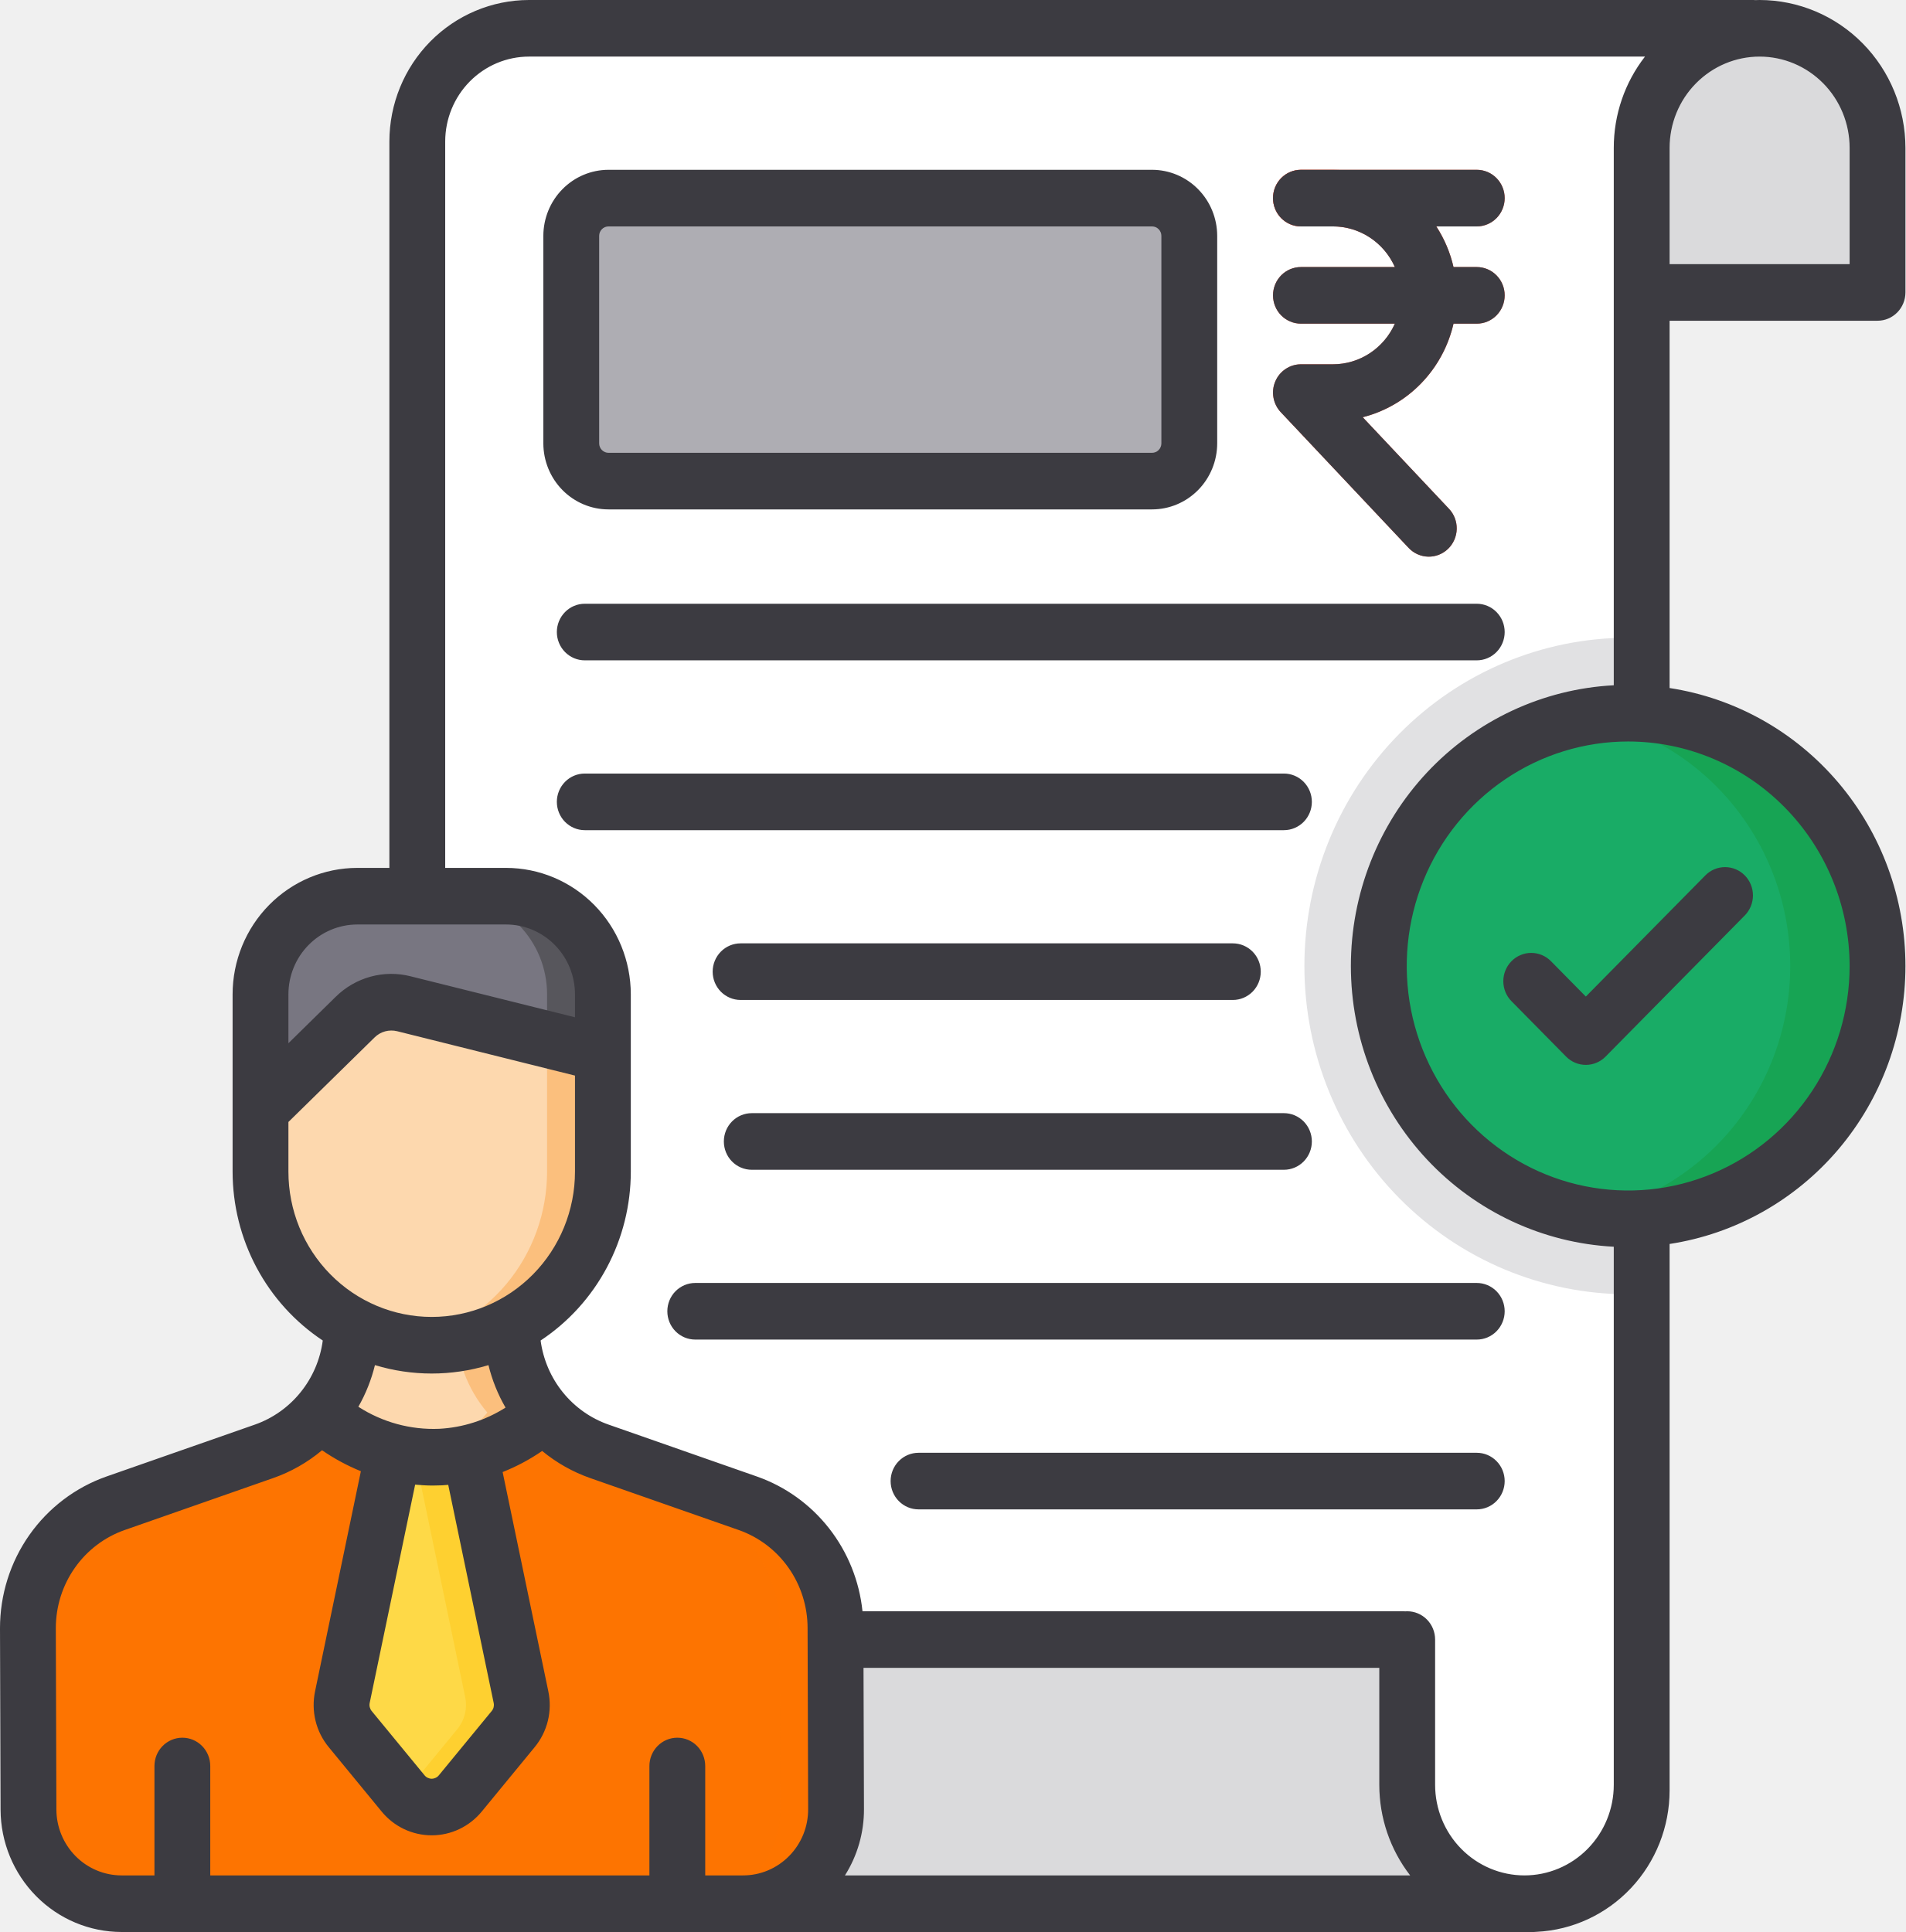
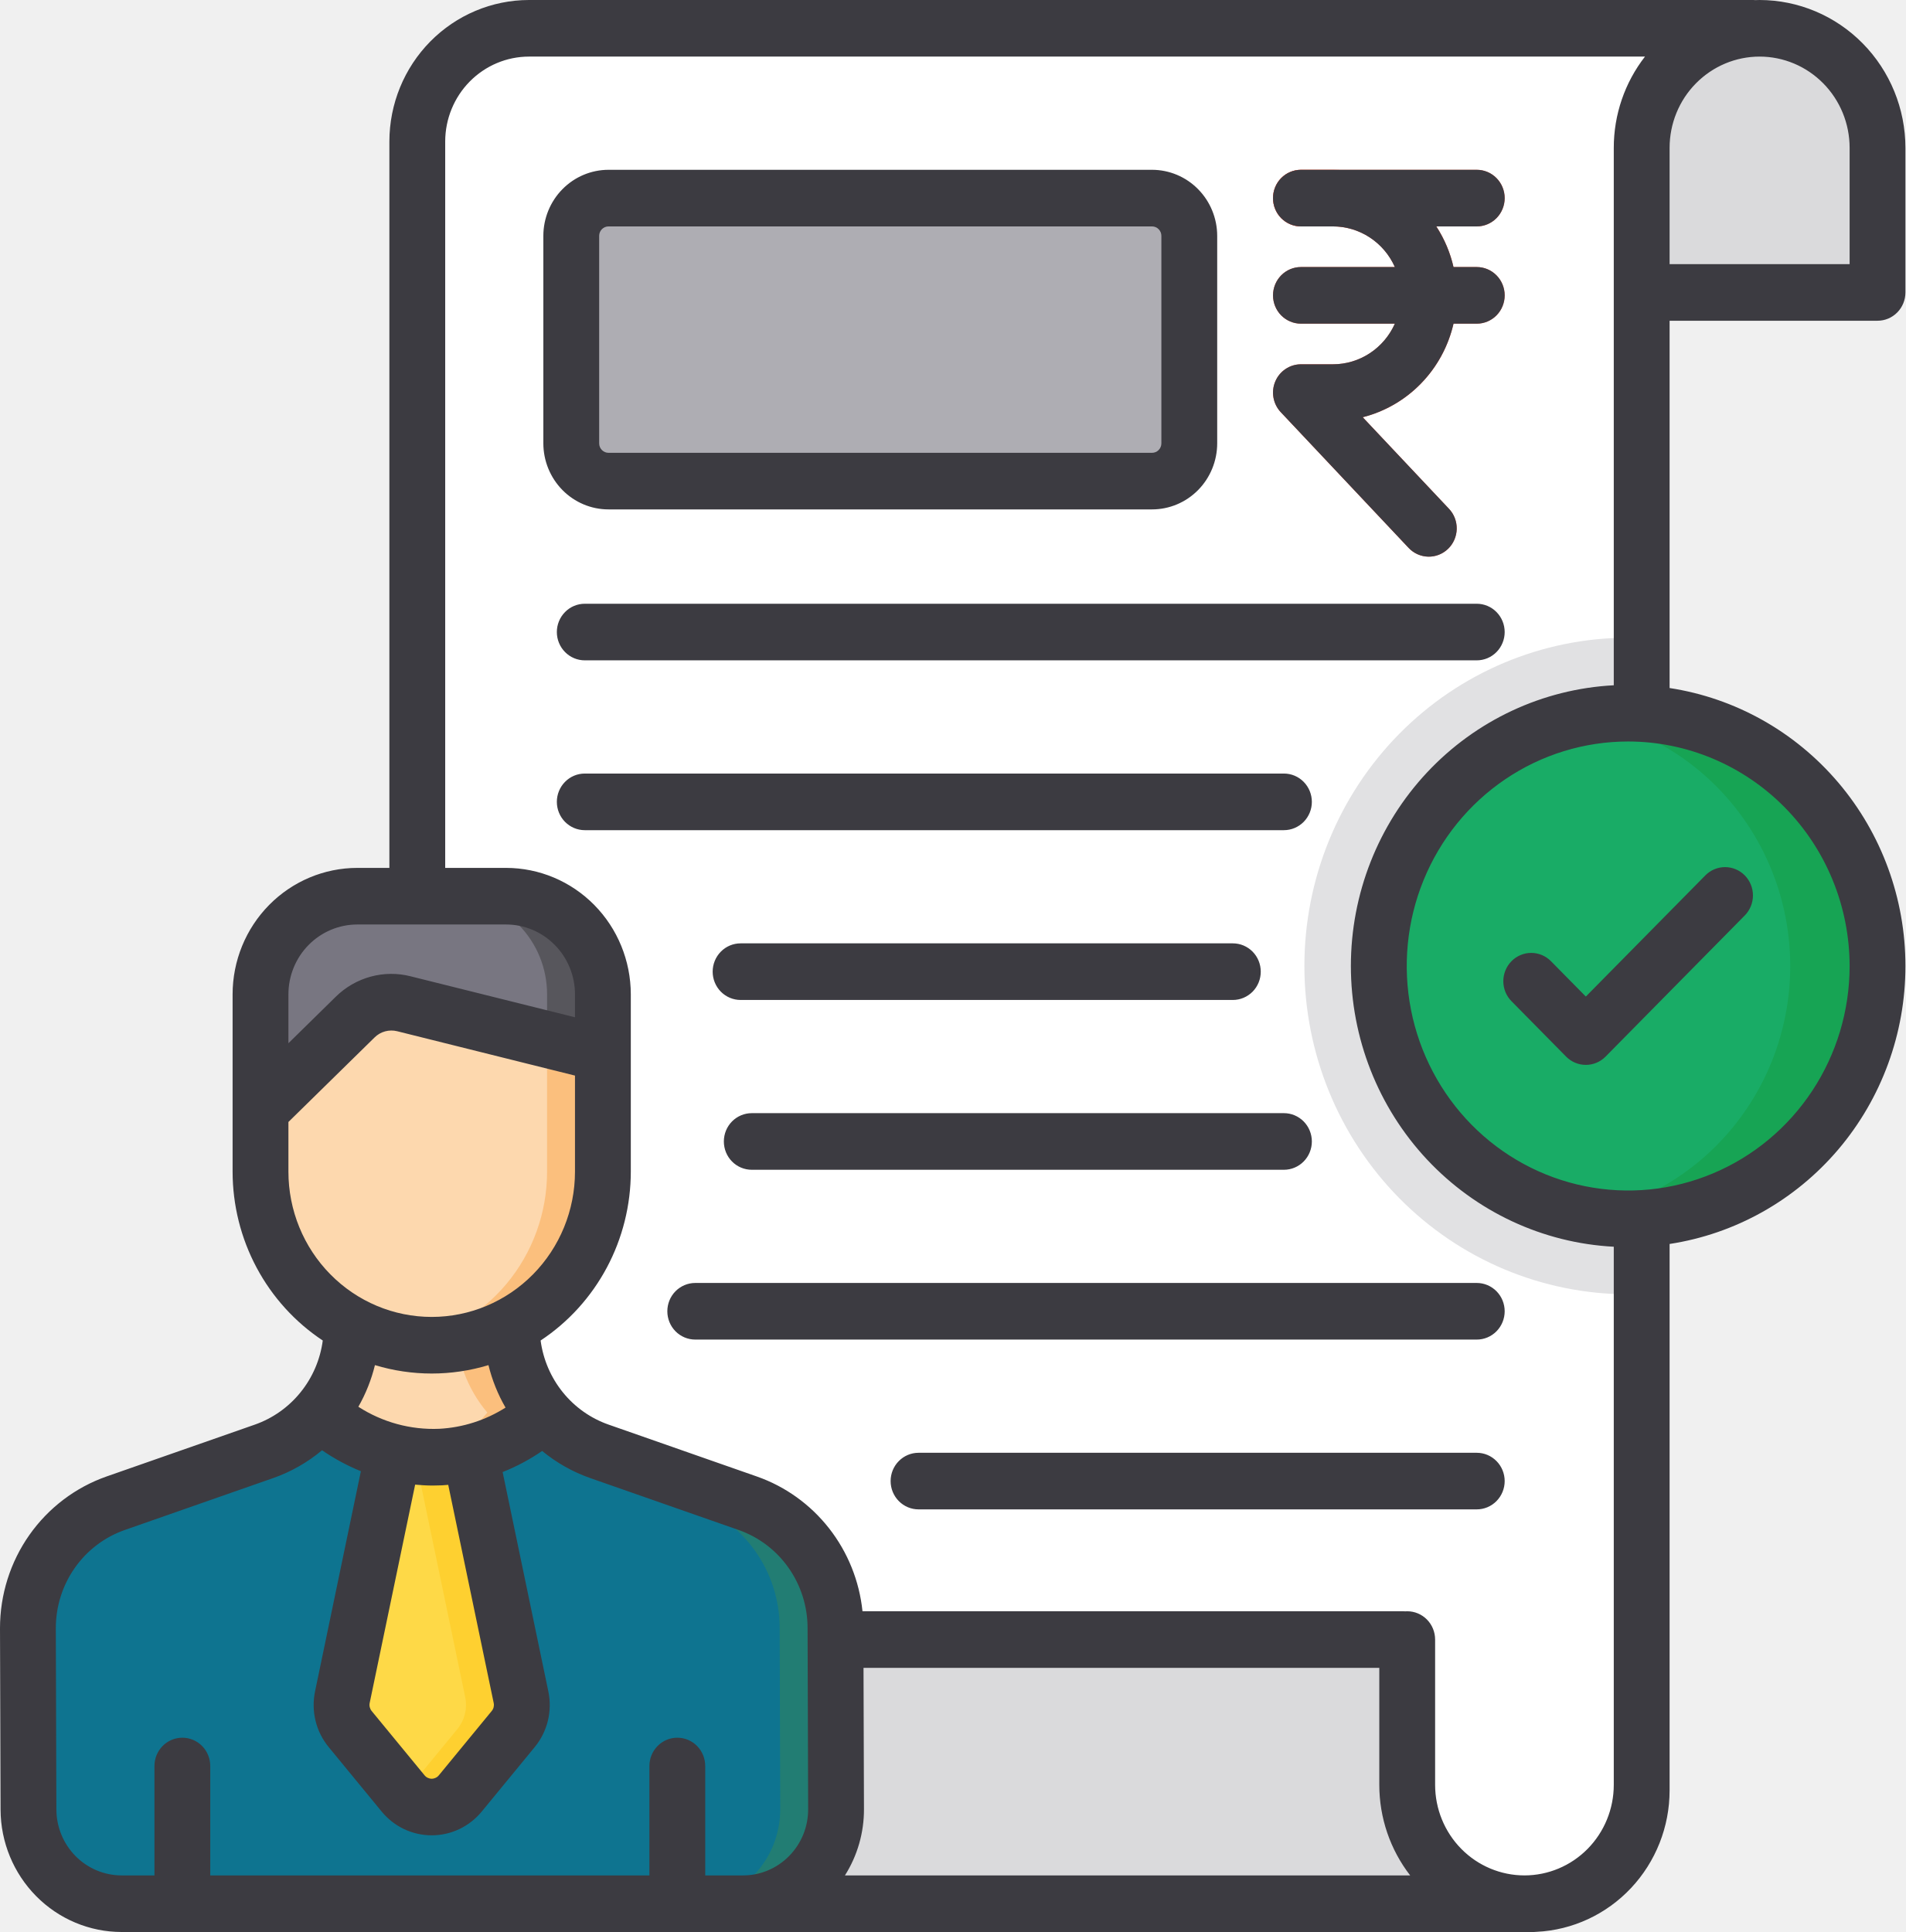
<svg xmlns="http://www.w3.org/2000/svg" width="71" height="72" viewBox="0 0 71 72" fill="none">
-   <path d="M65.332 1.055L61.172 10.898V66.727C61.172 67.281 61.065 67.829 60.855 68.341C60.647 68.853 60.34 69.318 59.954 69.71C59.567 70.102 59.109 70.412 58.604 70.624C58.099 70.836 57.558 70.945 57.012 70.945H11.389L15.549 63.311V5.273C15.549 4.719 15.657 4.171 15.866 3.659C16.075 3.147 16.381 2.682 16.768 2.29C17.154 1.898 17.613 1.588 18.117 1.376C18.622 1.164 19.163 1.055 19.709 1.055H65.332Z" fill="white" />
-   <path d="M52.297 61.102H6.812V66.727C6.812 67.845 7.251 68.918 8.031 69.71C8.811 70.501 9.869 70.945 10.973 70.945H57.15" fill="#DADADC" />
+   <path d="M65.332 1.055L61.172 10.898V66.727C61.172 67.281 61.065 67.829 60.855 68.341C60.646 68.853 60.34 69.318 59.954 69.71C59.567 70.102 59.109 70.412 58.604 70.624C58.099 70.836 57.558 70.945 57.012 70.945H11.389L15.549 63.311V5.273C15.549 4.719 15.657 4.171 15.866 3.659C16.075 3.147 16.381 2.682 16.768 2.29C17.154 1.898 17.613 1.588 18.117 1.376C18.622 1.164 19.163 1.055 19.709 1.055H65.332Z" fill="white" />
+   <path d="M52.297 61.102H6.813V66.727C6.813 67.845 7.251 68.918 8.031 69.71C8.811 70.501 9.869 70.945 10.973 70.945H57.15" fill="#DADADC" />
  <path d="M52.435 61.102V66.516C52.435 67.691 52.896 68.817 53.715 69.648C54.534 70.479 55.645 70.945 56.804 70.945C57.962 70.945 59.073 70.479 59.892 69.648C60.712 68.817 61.172 67.691 61.172 66.516V61.102" fill="white" />
  <path d="M65.566 1.055C66.731 1.055 67.849 1.524 68.673 2.36C69.497 3.195 69.96 4.329 69.96 5.511V10.898H61.172V5.511C61.172 4.329 61.635 3.195 62.459 2.36C63.283 1.524 64.4 1.055 65.566 1.055Z" fill="#DADADC" />
-   <path d="M55.026 8.438H48.475C48.199 8.438 47.934 8.326 47.739 8.129C47.544 7.931 47.435 7.663 47.435 7.383C47.435 7.103 47.544 6.835 47.739 6.637C47.934 6.439 48.199 6.328 48.475 6.328H55.026C55.302 6.328 55.567 6.439 55.762 6.637C55.957 6.835 56.067 7.103 56.067 7.383C56.067 7.663 55.957 7.931 55.762 8.129C55.567 8.326 55.302 8.438 55.026 8.438ZM55.026 12.062H48.475C48.199 12.062 47.934 11.95 47.739 11.753C47.544 11.555 47.435 11.287 47.435 11.007C47.435 10.727 47.544 10.459 47.739 10.261C47.934 10.063 48.199 9.952 48.475 9.952H55.026C55.302 9.952 55.567 10.063 55.762 10.261C55.957 10.459 56.067 10.727 56.067 11.007C56.067 11.287 55.957 11.555 55.762 11.753C55.567 11.95 55.302 12.062 55.026 12.062Z" fill="#EE553D" />
-   <path d="M53.24 20.745C53.099 20.745 52.96 20.716 52.831 20.66C52.702 20.604 52.585 20.522 52.488 20.419L47.723 15.36C47.582 15.21 47.488 15.022 47.452 14.819C47.415 14.616 47.438 14.406 47.519 14.216C47.599 14.026 47.732 13.865 47.902 13.751C48.072 13.637 48.271 13.576 48.475 13.576H49.666C50.338 13.576 50.983 13.306 51.458 12.824C51.933 12.342 52.2 11.688 52.2 11.007C52.2 10.325 51.933 9.672 51.458 9.19C50.983 8.708 50.338 8.438 49.666 8.438H48.475C48.199 8.438 47.934 8.326 47.739 8.129C47.544 7.931 47.435 7.663 47.435 7.383C47.435 7.103 47.544 6.835 47.739 6.637C47.934 6.439 48.199 6.328 48.475 6.328H49.666C50.793 6.328 51.881 6.746 52.724 7.504C53.568 8.261 54.109 9.305 54.246 10.44C54.382 11.574 54.105 12.72 53.466 13.661C52.827 14.602 51.871 15.273 50.777 15.549L53.992 18.962C54.133 19.111 54.227 19.299 54.263 19.502C54.3 19.705 54.276 19.915 54.196 20.105C54.116 20.295 53.983 20.457 53.813 20.57C53.643 20.684 53.444 20.745 53.24 20.745Z" fill="#EE553D" />
+   <path d="M55.027 8.438H48.475C48.199 8.438 47.934 8.326 47.739 8.129C47.544 7.931 47.435 7.663 47.435 7.383C47.435 7.103 47.544 6.835 47.739 6.637C47.934 6.439 48.199 6.328 48.475 6.328H55.027C55.302 6.328 55.567 6.439 55.762 6.637C55.957 6.835 56.067 7.103 56.067 7.383C56.067 7.663 55.957 7.931 55.762 8.129C55.567 8.326 55.302 8.438 55.027 8.438ZM55.027 12.062H48.475C48.199 12.062 47.934 11.95 47.739 11.753C47.544 11.555 47.435 11.287 47.435 11.007C47.435 10.727 47.544 10.459 47.739 10.261C47.934 10.063 48.199 9.952 48.475 9.952H55.027C55.302 9.952 55.567 10.063 55.762 10.261C55.957 10.459 56.067 10.727 56.067 11.007C56.067 11.287 55.957 11.555 55.762 11.753C55.567 11.95 55.302 12.062 55.027 12.062Z" fill="#EE553D" />
+   <path d="M53.24 20.745C53.099 20.745 52.96 20.716 52.831 20.66C52.701 20.604 52.585 20.522 52.488 20.419L47.723 15.36C47.582 15.21 47.488 15.022 47.451 14.819C47.415 14.616 47.438 14.406 47.519 14.216C47.599 14.026 47.732 13.865 47.902 13.751C48.072 13.637 48.271 13.576 48.475 13.576H49.666C50.338 13.576 50.983 13.306 51.458 12.824C51.933 12.342 52.2 11.688 52.2 11.007C52.2 10.325 51.933 9.672 51.458 9.19C50.983 8.708 50.338 8.438 49.666 8.438H48.475C48.199 8.438 47.934 8.326 47.739 8.129C47.544 7.931 47.435 7.663 47.435 7.383C47.435 7.103 47.544 6.835 47.739 6.637C47.934 6.439 48.199 6.328 48.475 6.328H49.666C50.793 6.328 51.88 6.746 52.724 7.504C53.568 8.261 54.109 9.305 54.246 10.44C54.382 11.574 54.105 12.72 53.466 13.661C52.827 14.602 51.871 15.273 50.777 15.549L53.992 18.962C54.133 19.111 54.227 19.299 54.263 19.502C54.3 19.705 54.276 19.915 54.196 20.105C54.116 20.295 53.983 20.457 53.813 20.57C53.643 20.684 53.444 20.745 53.24 20.745Z" fill="#EE553D" />
  <path d="M42.928 7.383H22.673C21.907 7.383 21.286 8.012 21.286 8.789V16.523C21.286 17.3 21.907 17.93 22.673 17.93H42.928C43.694 17.93 44.315 17.3 44.315 16.523V8.789C44.315 8.012 43.694 7.383 42.928 7.383Z" fill="#AEADB3" />
  <path d="M61.172 23.777V48.223C61.006 48.23 60.838 48.234 60.669 48.234C57.469 48.234 54.4 46.945 52.138 44.651C49.875 42.357 48.604 39.245 48.604 36C48.604 32.755 49.875 29.643 52.138 27.349C54.4 25.055 57.469 23.766 60.669 23.766C60.838 23.766 61.006 23.77 61.172 23.777Z" fill="#E1E1E3" />
  <path d="M60.669 45.422C65.8 45.422 69.96 41.204 69.96 36C69.96 30.796 65.8 26.578 60.669 26.578C55.537 26.578 51.378 30.796 51.378 36C51.378 41.204 55.537 45.422 60.669 45.422Z" fill="#19AC66" />
  <path d="M60.669 26.578C60.123 26.579 59.579 26.628 59.042 26.725C61.191 27.112 63.136 28.253 64.538 29.949C65.939 31.645 66.707 33.787 66.707 36C66.707 38.213 65.939 40.355 64.538 42.051C63.136 43.747 61.191 44.888 59.042 45.275C60.312 45.504 61.614 45.463 62.866 45.154C64.118 44.845 65.294 44.275 66.317 43.48C67.341 42.686 68.19 41.684 68.811 40.539C69.432 39.393 69.811 38.129 69.924 36.827C70.038 35.525 69.882 34.213 69.469 32.975C69.055 31.738 68.392 30.6 67.521 29.637C66.651 28.672 65.592 27.903 64.412 27.376C63.233 26.85 61.958 26.578 60.669 26.578Z" fill="#17A454" />
-   <path d="M31.152 67.418C31.154 67.881 31.065 68.339 30.892 68.767C30.718 69.195 30.463 69.584 30.141 69.912C29.819 70.239 29.436 70.499 29.015 70.677C28.594 70.854 28.142 70.945 27.686 70.945H4.528C3.61 70.945 2.73 70.576 2.08 69.92C1.43 69.263 1.064 68.371 1.061 67.441L1.04 60.673C1.04 59.648 1.355 58.65 1.941 57.816C2.528 56.982 3.356 56.354 4.311 56.021L9.833 54.089C10.599 53.822 11.287 53.364 11.833 52.757C12.633 51.87 15.184 50.695 15.184 49.437L13.104 45.914H19.067L16.987 49.437C16.987 50.642 19.5 51.771 20.239 52.643C20.799 53.306 21.524 53.805 22.339 54.089L27.86 56.021C28.815 56.354 29.644 56.982 30.23 57.816C30.817 58.65 31.132 59.648 31.132 60.673L31.152 67.418Z" fill="#FD7401" />
-   <path d="M31.132 60.673C31.132 59.648 30.817 58.65 30.23 57.816C29.644 56.982 28.816 56.354 27.86 56.021L22.339 54.089C21.524 53.805 20.799 53.306 20.239 52.643C19.5 51.771 16.987 50.642 16.987 49.437L19.067 45.914H16.987L15.046 49.202L15.185 49.437C15.181 49.616 15.135 49.791 15.05 49.949C15.592 50.96 17.526 51.896 18.159 52.643C18.719 53.306 19.444 53.805 20.259 54.089L25.78 56.021C26.735 56.354 27.564 56.982 28.15 57.816C28.737 58.65 29.052 59.648 29.052 60.673L29.073 67.418C29.074 67.881 28.985 68.339 28.812 68.767C28.638 69.195 28.383 69.584 28.061 69.912C27.739 70.239 27.356 70.499 26.935 70.677C26.514 70.854 26.062 70.945 25.606 70.945H27.686C28.142 70.945 28.594 70.854 29.015 70.677C29.436 70.499 29.819 70.239 30.141 69.912C30.463 69.584 30.718 69.195 30.892 68.767C31.065 68.339 31.154 67.881 31.153 67.418L31.132 60.673Z" fill="#FD7401" fill-opacity="0.8" />
-   <path d="M17.517 54.143L19.414 63.247C19.457 63.455 19.453 63.67 19.403 63.876C19.352 64.083 19.256 64.275 19.122 64.438L17.151 66.836C17.021 66.995 16.858 67.122 16.674 67.21C16.49 67.297 16.289 67.342 16.086 67.342C15.883 67.342 15.682 67.297 15.498 67.21C15.314 67.122 15.151 66.995 15.021 66.836L13.049 64.438C12.915 64.275 12.819 64.082 12.769 63.876C12.718 63.67 12.715 63.455 12.758 63.247L14.656 54.124L17.517 54.143Z" fill="#FED947" />
-   <path d="M19.413 63.247L17.517 54.143L14.656 54.124L14.653 54.138L15.437 54.143L17.334 63.247C17.377 63.455 17.373 63.67 17.323 63.876C17.272 64.083 17.176 64.275 17.042 64.438L15.071 66.836C15.063 66.846 15.054 66.854 15.046 66.864C15.178 67.016 15.341 67.138 15.524 67.22C15.706 67.303 15.905 67.344 16.105 67.341C16.305 67.339 16.502 67.292 16.682 67.205C16.863 67.118 17.023 66.992 17.151 66.836L19.122 64.438C19.256 64.275 19.352 64.083 19.403 63.876C19.453 63.67 19.457 63.455 19.413 63.247V63.247Z" fill="#FED030" />
+   <path d="M31.152 67.418C31.154 67.881 31.065 68.339 30.892 68.767C30.718 69.195 30.463 69.584 30.141 69.912C29.819 70.239 29.436 70.499 29.015 70.677C28.594 70.854 28.142 70.945 27.686 70.945H4.528C3.61 70.945 2.73 70.576 2.08 69.92C1.43 69.263 1.064 68.371 1.061 67.441L1.04 60.673C1.04 59.648 1.355 58.65 1.941 57.816C2.528 56.982 3.356 56.354 4.311 56.021L9.833 54.089C10.599 53.822 11.287 53.364 11.833 52.757C12.633 51.87 15.184 50.695 15.184 49.437L13.104 45.914H19.067L16.987 49.437C16.987 50.642 19.5 51.771 20.239 52.643C20.799 53.306 21.524 53.805 22.339 54.089L27.86 56.021C28.815 56.354 29.644 56.982 30.23 57.816C30.817 58.65 31.132 59.648 31.132 60.673L31.152 67.418Z" fill="#0E7490" />
+   <path d="M31.132 60.673C31.132 59.648 30.817 58.65 30.23 57.816C29.644 56.982 28.816 56.354 27.86 56.021L22.339 54.089C21.524 53.805 20.799 53.306 20.239 52.643C19.5 51.771 16.987 50.642 16.987 49.437L19.067 45.914H16.987L15.046 49.202L15.185 49.437C15.181 49.616 15.135 49.791 15.05 49.949C15.592 50.96 17.526 51.896 18.159 52.643C18.719 53.306 19.444 53.805 20.259 54.089L25.78 56.021C26.735 56.354 27.564 56.982 28.15 57.816C28.737 58.65 29.052 59.648 29.052 60.673L29.073 67.418C29.074 67.881 28.985 68.339 28.812 68.767C28.638 69.195 28.383 69.584 28.061 69.912C27.739 70.239 27.356 70.499 26.935 70.677C26.514 70.854 26.062 70.945 25.606 70.945H27.686C28.142 70.945 28.594 70.854 29.015 70.677C29.436 70.499 29.819 70.239 30.141 69.912C30.463 69.584 30.718 69.195 30.892 68.767C31.065 68.339 31.154 67.881 31.153 67.418L31.132 60.673Z" fill="#27806C" fill-opacity="0.8" />
+   <path d="M17.517 54.143L19.414 63.247C19.457 63.455 19.453 63.67 19.403 63.876C19.352 64.083 19.256 64.275 19.122 64.438L17.151 66.836C17.021 66.995 16.858 67.122 16.674 67.21C16.49 67.297 16.289 67.342 16.086 67.342C15.883 67.342 15.682 67.297 15.498 67.21C15.314 67.122 15.151 66.995 15.021 66.836L13.049 64.438C12.915 64.275 12.819 64.083 12.769 63.876C12.718 63.67 12.715 63.455 12.758 63.247L14.656 54.124L17.517 54.143Z" fill="#FED947" />
+   <path d="M19.414 63.247L17.517 54.143L14.656 54.124L14.653 54.138L15.437 54.143L17.334 63.247C17.377 63.455 17.373 63.67 17.323 63.876C17.272 64.083 17.176 64.275 17.042 64.438L15.071 66.836C15.063 66.846 15.054 66.854 15.046 66.864C15.178 67.016 15.341 67.138 15.524 67.22C15.706 67.303 15.905 67.344 16.105 67.341C16.305 67.339 16.502 67.292 16.682 67.205C16.863 67.118 17.023 66.992 17.151 66.836L19.122 64.438C19.256 64.275 19.352 64.083 19.403 63.876C19.453 63.67 19.457 63.455 19.414 63.247V63.247Z" fill="#FED030" />
  <path d="M20.239 52.643L20.02 52.899C18.991 53.733 17.732 54.223 16.417 54.301C15.641 54.342 14.864 54.236 14.126 53.987C13.734 53.851 13.356 53.676 12.997 53.466C12.637 53.26 12.298 53.018 11.937 52.814C11.902 52.795 11.868 52.776 11.833 52.757C12.651 51.85 13.105 50.666 13.104 49.437V45.914H19.067V49.437C19.067 50.613 19.483 51.751 20.239 52.643Z" fill="#FDD8AE" />
-   <path d="M19.067 49.437V45.914H16.987V49.437C16.987 50.613 17.402 51.751 18.159 52.643L17.94 52.899C17.101 53.577 16.107 54.031 15.049 54.219C15.501 54.298 15.96 54.325 16.417 54.301C17.732 54.223 18.991 53.733 20.02 52.899L20.239 52.643C19.483 51.751 19.067 50.613 19.067 49.437Z" fill="#FBBF7D" />
+   <path d="M19.067 49.437V45.914H16.987V49.437C16.987 50.613 17.403 51.751 18.159 52.643L17.94 52.899C17.101 53.577 16.107 54.031 15.049 54.219C15.501 54.298 15.96 54.325 16.417 54.301C17.732 54.223 18.991 53.733 20.02 52.899L20.239 52.643C19.483 51.751 19.067 50.613 19.067 49.437Z" fill="#FBBF7D" />
  <path d="M20.385 37.055L22.465 39.257V43.664C22.465 45.38 21.793 47.025 20.596 48.238C19.4 49.451 17.778 50.133 16.086 50.133C14.394 50.133 12.772 49.451 11.575 48.238C10.379 47.025 9.707 45.38 9.707 43.664V41.366L11.787 37.055C11.787 35.035 11.321 35.508 13.312 35.508H18.859C20.851 35.508 20.385 35.035 20.385 37.055Z" fill="#FDD8AE" />
-   <path d="M20.385 37.055V43.664C20.384 45.197 19.848 46.68 18.87 47.849C17.892 49.017 16.537 49.796 15.046 50.046C15.959 50.199 16.894 50.149 17.787 49.899C18.679 49.649 19.507 49.205 20.213 48.597C20.919 47.99 21.486 47.234 21.875 46.382C22.264 45.53 22.465 44.603 22.465 43.664V39.257L20.385 37.055ZM13.312 35.508C12.362 35.508 11.972 35.401 11.823 35.508H13.312ZM19.21 35.503C19.932 35.615 20.385 35.985 20.385 37.055C20.385 35.164 20.793 35.458 19.21 35.503Z" fill="#FBBF7D" />
+   <path d="M20.385 37.055V43.664C20.385 45.197 19.848 46.68 18.87 47.849C17.892 49.017 16.537 49.796 15.046 50.046C15.959 50.199 16.894 50.149 17.787 49.899C18.679 49.649 19.507 49.205 20.213 48.598C20.919 47.99 21.486 47.234 21.875 46.382C22.264 45.531 22.465 44.603 22.465 43.664V39.257L20.385 37.055ZM13.312 35.508C12.362 35.508 11.972 35.401 11.823 35.508H13.312ZM19.21 35.503C19.932 35.615 20.385 35.985 20.385 37.055C20.385 35.164 20.793 35.458 19.21 35.503Z" fill="#FBBF7D" />
  <path d="M22.465 37.055V39.257L15.049 37.408C14.73 37.328 14.396 37.332 14.079 37.419C13.761 37.505 13.471 37.672 13.235 37.904L9.707 41.366V37.055C9.707 36.085 10.087 35.155 10.763 34.469C11.439 33.784 12.356 33.398 13.312 33.398H18.859C19.816 33.398 20.733 33.784 21.409 34.469C22.085 35.155 22.465 36.085 22.465 37.055Z" fill="#787681" />
  <path d="M18.859 33.398H16.779C17.735 33.398 18.653 33.784 19.329 34.469C20.005 35.155 20.385 36.085 20.385 37.055V38.738L22.465 39.257V37.055C22.465 36.085 22.085 35.155 21.409 34.469C20.733 33.784 19.816 33.398 18.859 33.398Z" fill="#57565C" />
  <path d="M55.027 22.5H21.789C21.513 22.5 21.249 22.611 21.054 22.809C20.859 23.007 20.749 23.275 20.749 23.555C20.749 23.834 20.859 24.103 21.054 24.3C21.249 24.498 21.513 24.609 21.789 24.609H55.027C55.303 24.609 55.567 24.498 55.762 24.3C55.957 24.103 56.067 23.834 56.067 23.555C56.067 23.275 55.957 23.007 55.762 22.809C55.567 22.611 55.303 22.5 55.027 22.5ZM47.435 11.007C47.435 11.287 47.544 11.555 47.739 11.753C47.934 11.95 48.199 12.062 48.475 12.062H51.974C51.774 12.512 51.449 12.895 51.04 13.164C50.631 13.432 50.154 13.576 49.666 13.576H48.475C48.271 13.576 48.072 13.637 47.902 13.751C47.732 13.864 47.599 14.026 47.519 14.216C47.438 14.406 47.415 14.616 47.452 14.819C47.488 15.022 47.582 15.21 47.723 15.36L52.488 20.419C52.678 20.621 52.94 20.738 53.216 20.745C53.492 20.751 53.759 20.646 53.958 20.453C54.158 20.26 54.273 19.994 54.28 19.714C54.286 19.435 54.183 19.164 53.992 18.962L50.777 15.549C51.603 15.339 52.355 14.903 52.952 14.287C53.549 13.672 53.967 12.902 54.161 12.062H55.027C55.303 12.062 55.567 11.951 55.762 11.753C55.957 11.555 56.067 11.287 56.067 11.007C56.067 10.727 55.957 10.459 55.762 10.261C55.567 10.063 55.303 9.952 55.027 9.952H54.16C54.037 9.413 53.819 8.9 53.518 8.438H55.027C55.303 8.438 55.567 8.326 55.762 8.129C55.957 7.931 56.067 7.663 56.067 7.383C56.067 7.103 55.957 6.835 55.762 6.637C55.567 6.439 55.303 6.328 55.027 6.328H48.475C48.199 6.328 47.934 6.439 47.739 6.637C47.544 6.835 47.435 7.103 47.435 7.383C47.435 7.663 47.544 7.931 47.739 8.129C47.934 8.326 48.199 8.438 48.475 8.438H49.666C50.154 8.438 50.631 8.581 51.04 8.85C51.449 9.119 51.774 9.501 51.974 9.952H48.475C48.199 9.952 47.934 10.063 47.739 10.261C47.544 10.459 47.435 10.727 47.435 11.007ZM57.795 35.824C57.698 35.725 57.584 35.647 57.457 35.593C57.331 35.54 57.195 35.512 57.058 35.512C56.921 35.511 56.786 35.538 56.659 35.592C56.532 35.645 56.417 35.722 56.321 35.821C56.224 35.919 56.147 36.035 56.095 36.164C56.042 36.292 56.016 36.43 56.016 36.569C56.016 36.708 56.044 36.845 56.096 36.973C56.149 37.101 56.226 37.218 56.324 37.315L58.355 39.376C58.452 39.474 58.567 39.552 58.693 39.605C58.819 39.658 58.954 39.685 59.091 39.685C59.228 39.685 59.363 39.658 59.489 39.605C59.615 39.552 59.73 39.474 59.827 39.376L65.014 34.116C65.11 34.018 65.187 33.901 65.239 33.773C65.291 33.645 65.318 33.508 65.318 33.37C65.318 33.231 65.291 33.094 65.239 32.966C65.187 32.838 65.11 32.722 65.014 32.624C64.917 32.526 64.802 32.448 64.676 32.395C64.55 32.342 64.415 32.315 64.278 32.315C64.142 32.315 64.006 32.342 63.88 32.395C63.754 32.448 63.639 32.526 63.543 32.624L59.091 37.139L57.795 35.824ZM22.673 18.984H42.928C43.571 18.984 44.188 18.724 44.643 18.263C45.098 17.801 45.354 17.176 45.355 16.523V8.789C45.354 8.137 45.098 7.511 44.643 7.05C44.188 6.588 43.571 6.329 42.928 6.328H22.673C22.029 6.329 21.413 6.588 20.958 7.05C20.503 7.511 20.247 8.137 20.246 8.789V16.523C20.247 17.176 20.503 17.801 20.958 18.263C21.413 18.724 22.029 18.984 22.673 18.984ZM22.326 8.789C22.326 8.696 22.363 8.607 22.428 8.541C22.493 8.475 22.581 8.438 22.673 8.438H42.928C43.02 8.438 43.108 8.475 43.173 8.541C43.238 8.607 43.275 8.696 43.275 8.789V16.523C43.275 16.617 43.238 16.706 43.173 16.772C43.108 16.838 43.02 16.875 42.928 16.875H22.673C22.581 16.875 22.493 16.838 22.428 16.772C22.363 16.706 22.326 16.617 22.326 16.523V8.789ZM24.866 48.867C24.866 49.147 24.975 49.415 25.17 49.613C25.365 49.811 25.63 49.922 25.906 49.922H55.027C55.303 49.922 55.567 49.811 55.762 49.613C55.957 49.415 56.067 49.147 56.067 48.867C56.067 48.587 55.957 48.319 55.762 48.121C55.567 47.924 55.303 47.812 55.027 47.812H25.906C25.63 47.812 25.365 47.924 25.17 48.121C24.975 48.319 24.866 48.587 24.866 48.867ZM69.96 11.953C70.236 11.953 70.5 11.842 70.695 11.644C70.89 11.446 71 11.178 71 10.898V5.511C70.998 4.05 70.425 2.649 69.406 1.616C68.388 0.583 67.006 0.002 65.566 0C65.514 0 65.462 0.003 65.41 0.004C65.384 0.002 65.358 0 65.332 0H19.709C18.33 0.002 17.009 0.558 16.034 1.546C15.059 2.535 14.51 3.875 14.509 5.273V32.344H13.312C12.081 32.345 10.9 32.842 10.029 33.725C9.158 34.608 8.668 35.806 8.667 37.055V43.664C8.668 44.913 8.975 46.143 9.562 47.242C10.149 48.341 10.996 49.274 12.027 49.957C11.933 50.666 11.646 51.335 11.198 51.888C10.751 52.442 10.161 52.858 9.494 53.092L3.973 55.023C2.813 55.429 1.807 56.192 1.094 57.205C0.382 58.218 -0 59.432 4.21017e-07 60.676L0.021 67.444C0.026 68.653 0.504 69.811 1.348 70.664C2.192 71.518 3.335 71.998 4.528 72H57.15C57.188 72 57.226 71.998 57.263 71.993C58.597 71.927 59.854 71.343 60.775 70.362C61.696 69.382 62.211 68.081 62.212 66.727V46.359C64.657 45.985 66.888 44.733 68.501 42.833C70.113 40.932 71 38.507 71 36C71 33.493 70.113 31.068 68.501 29.168C66.888 27.267 64.657 26.015 62.212 25.641V11.953H69.96ZM10.747 37.055C10.748 36.365 11.018 35.704 11.499 35.216C11.98 34.728 12.632 34.454 13.312 34.453H18.859C19.54 34.454 20.192 34.728 20.672 35.216C21.154 35.704 21.424 36.365 21.425 37.055V37.911L15.296 36.383C14.807 36.259 14.294 36.264 13.806 36.398C13.319 36.532 12.873 36.789 12.511 37.146L10.747 38.878V37.055ZM10.747 43.664V41.813L13.958 38.662C14.067 38.554 14.202 38.476 14.349 38.436C14.497 38.396 14.652 38.394 14.8 38.431L21.425 40.084V43.664C21.425 45.1 20.862 46.477 19.861 47.492C18.86 48.508 17.502 49.078 16.086 49.078C14.67 49.078 13.312 48.508 12.311 47.492C11.309 46.477 10.747 45.1 10.747 43.664ZM16.367 53.247C15.303 53.292 14.251 53.005 13.353 52.426C13.63 51.941 13.838 51.418 13.971 50.874C15.351 51.292 16.821 51.292 18.201 50.874C18.337 51.43 18.551 51.963 18.837 52.457C18.093 52.929 17.243 53.201 16.367 53.247ZM18.323 63.763L16.352 66.161C16.32 66.201 16.279 66.233 16.233 66.254C16.187 66.276 16.137 66.288 16.086 66.288C16.035 66.288 15.985 66.276 15.939 66.254C15.893 66.233 15.852 66.201 15.82 66.161L13.848 63.763C13.815 63.722 13.791 63.674 13.778 63.622C13.765 63.571 13.764 63.517 13.775 63.465L15.469 55.328C15.682 55.348 15.899 55.362 16.126 55.362C16.238 55.362 16.352 55.359 16.467 55.354C16.547 55.35 16.624 55.342 16.702 55.336L18.396 63.465C18.407 63.517 18.406 63.571 18.394 63.622C18.381 63.674 18.357 63.722 18.323 63.763ZM29.404 69.168C29.179 69.397 28.911 69.58 28.616 69.704C28.321 69.828 28.005 69.891 27.686 69.891H26.278V65.814C26.278 65.534 26.169 65.266 25.974 65.068C25.779 64.87 25.514 64.759 25.238 64.759C24.962 64.759 24.698 64.87 24.503 65.068C24.308 65.266 24.198 65.534 24.198 65.814V69.891H7.835V65.814C7.835 65.534 7.725 65.266 7.53 65.068C7.335 64.87 7.071 64.759 6.795 64.759C6.519 64.759 6.255 64.87 6.059 65.068C5.864 65.266 5.755 65.534 5.755 65.814V69.891H4.528C3.886 69.89 3.27 69.631 2.816 69.172C2.361 68.712 2.104 68.089 2.101 67.438L2.08 60.673C2.08 59.868 2.328 59.083 2.789 58.428C3.249 57.773 3.9 57.28 4.65 57.018L10.172 55.086C10.838 54.854 11.457 54.502 12 54.047C12.453 54.359 12.938 54.621 13.447 54.828L11.74 63.029C11.664 63.393 11.67 63.77 11.758 64.131C11.846 64.492 12.015 64.828 12.251 65.113L14.222 67.512C14.449 67.789 14.734 68.012 15.056 68.165C15.379 68.318 15.73 68.397 16.086 68.397C16.442 68.397 16.793 68.318 17.115 68.165C17.437 68.012 17.722 67.789 17.95 67.512L19.921 65.113C20.157 64.828 20.325 64.492 20.414 64.131C20.502 63.77 20.508 63.393 20.431 63.029L18.729 54.859C19.247 54.654 19.741 54.39 20.202 54.073C20.738 54.515 21.346 54.858 21.999 55.086L27.522 57.018C28.273 57.281 28.924 57.774 29.384 58.43C29.845 59.086 30.092 59.871 30.092 60.676L30.113 67.421C30.114 67.746 30.053 68.067 29.931 68.367C29.809 68.666 29.63 68.939 29.404 69.168ZM31.484 69.891C31.951 69.152 32.197 68.292 32.193 67.415L32.176 62.156H51.395V66.516C51.395 67.74 51.8 68.928 52.545 69.891H31.484ZM60.132 61.096L60.132 61.102V66.516C60.132 67.411 59.781 68.269 59.157 68.902C58.533 69.535 57.686 69.891 56.804 69.891C55.921 69.891 55.074 69.535 54.45 68.902C53.826 68.269 53.475 67.411 53.475 66.516V61.102C53.475 60.822 53.366 60.554 53.171 60.356C52.976 60.158 52.711 60.047 52.435 60.047C52.412 60.047 52.389 60.049 52.366 60.05C52.343 60.049 52.32 60.047 52.297 60.047H32.138C32.021 58.916 31.588 57.843 30.89 56.953C30.193 56.064 29.259 55.394 28.2 55.024L22.677 53.091C22.01 52.858 21.42 52.441 20.973 51.888C20.526 51.335 20.239 50.666 20.144 49.957C21.176 49.274 22.023 48.341 22.61 47.242C23.197 46.143 23.504 44.913 23.505 43.664V37.055C23.503 35.806 23.014 34.608 22.143 33.725C21.272 32.842 20.091 32.345 18.859 32.344H16.589V5.273C16.59 4.435 16.919 3.63 17.504 3.037C18.089 2.444 18.882 2.11 19.709 2.109H61.295C60.541 3.078 60.131 4.276 60.132 5.511V10.898L60.132 10.904V25.538C57.488 25.677 54.998 26.84 53.175 28.786C51.352 30.733 50.336 33.315 50.336 36C50.336 38.685 51.352 41.267 53.175 43.214C54.998 45.16 57.488 46.323 60.132 46.462V61.096ZM68.92 36C68.92 37.655 68.436 39.273 67.529 40.649C66.622 42.025 65.334 43.097 63.826 43.73C62.319 44.364 60.66 44.529 59.059 44.206C57.459 43.884 55.988 43.087 54.834 41.916C53.681 40.746 52.895 39.255 52.576 37.632C52.258 36.009 52.421 34.327 53.046 32.798C53.67 31.269 54.728 29.962 56.085 29.043C57.441 28.123 59.037 27.633 60.669 27.633C62.856 27.635 64.953 28.518 66.5 30.086C68.047 31.655 68.917 33.782 68.92 36ZM62.212 9.844V5.511C62.212 4.608 62.565 3.743 63.194 3.106C63.823 2.468 64.676 2.109 65.566 2.109C66.455 2.109 67.308 2.468 67.937 3.106C68.566 3.743 68.92 4.608 68.92 5.511V9.844H62.212ZM55.027 54.141H34.226C33.95 54.141 33.686 54.252 33.491 54.45C33.295 54.647 33.186 54.916 33.186 55.195C33.186 55.475 33.295 55.743 33.491 55.941C33.686 56.139 33.95 56.25 34.226 56.25H55.027C55.303 56.25 55.567 56.139 55.762 55.941C55.957 55.743 56.067 55.475 56.067 55.195C56.067 54.916 55.957 54.647 55.762 54.45C55.567 54.252 55.303 54.141 55.027 54.141ZM45.938 37.266C46.214 37.266 46.478 37.154 46.674 36.957C46.869 36.759 46.978 36.491 46.978 36.211C46.978 35.931 46.869 35.663 46.674 35.465C46.478 35.267 46.214 35.156 45.938 35.156H27.596C27.32 35.156 27.055 35.267 26.86 35.465C26.665 35.663 26.555 35.931 26.555 36.211C26.555 36.491 26.665 36.759 26.86 36.957C27.055 37.154 27.32 37.266 27.596 37.266H45.938ZM48.882 29.883C48.882 29.603 48.772 29.335 48.577 29.137C48.382 28.939 48.117 28.828 47.842 28.828H21.789C21.513 28.828 21.249 28.939 21.054 29.137C20.859 29.335 20.749 29.603 20.749 29.883C20.749 30.163 20.859 30.431 21.054 30.629C21.249 30.826 21.513 30.938 21.789 30.938H47.842C48.117 30.938 48.382 30.826 48.577 30.629C48.772 30.431 48.882 30.163 48.882 29.883ZM28.012 43.594H47.842C48.117 43.594 48.382 43.483 48.577 43.285C48.772 43.087 48.882 42.819 48.882 42.539C48.882 42.259 48.772 41.991 48.577 41.793C48.382 41.596 48.117 41.484 47.842 41.484H28.012C27.736 41.484 27.471 41.596 27.276 41.793C27.081 41.991 26.972 42.259 26.972 42.539C26.972 42.819 27.081 43.087 27.276 43.285C27.471 43.483 27.736 43.594 28.012 43.594Z" fill="#3C3B41" />
</svg>
